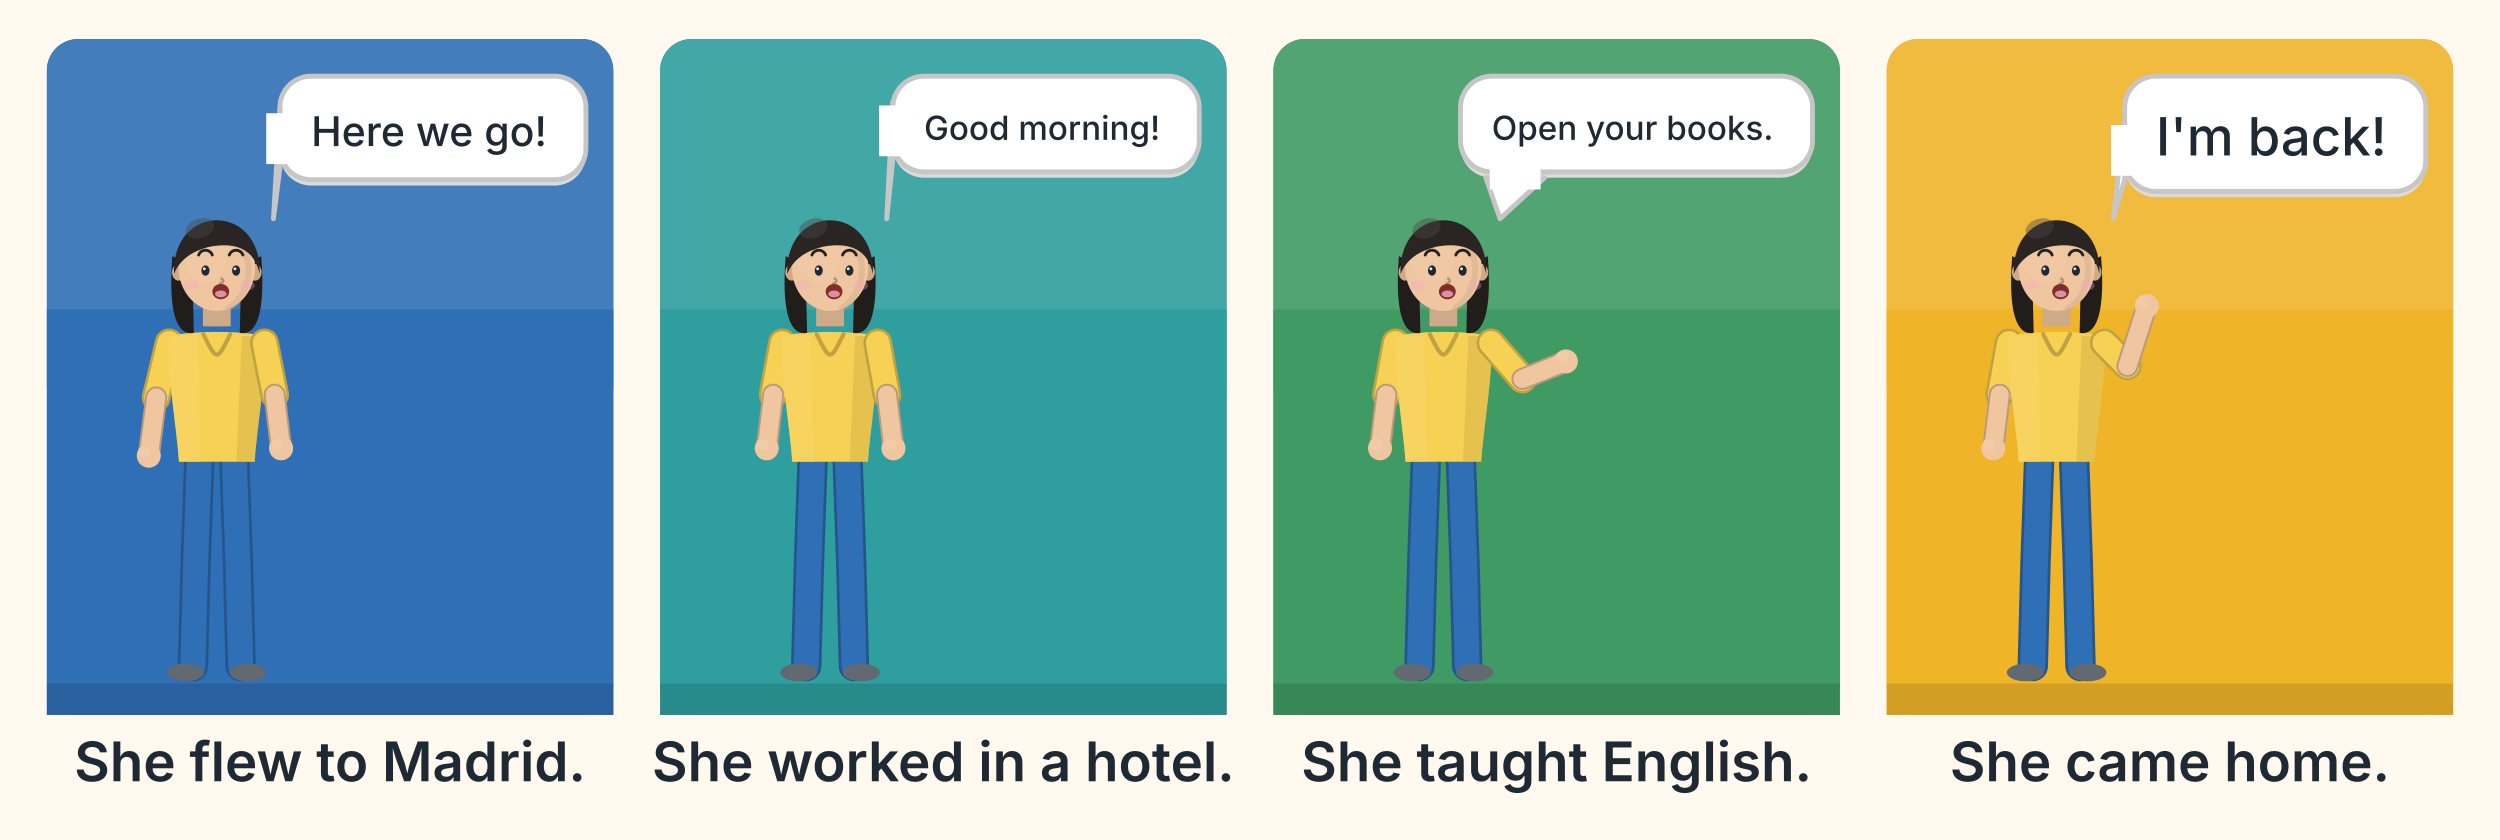
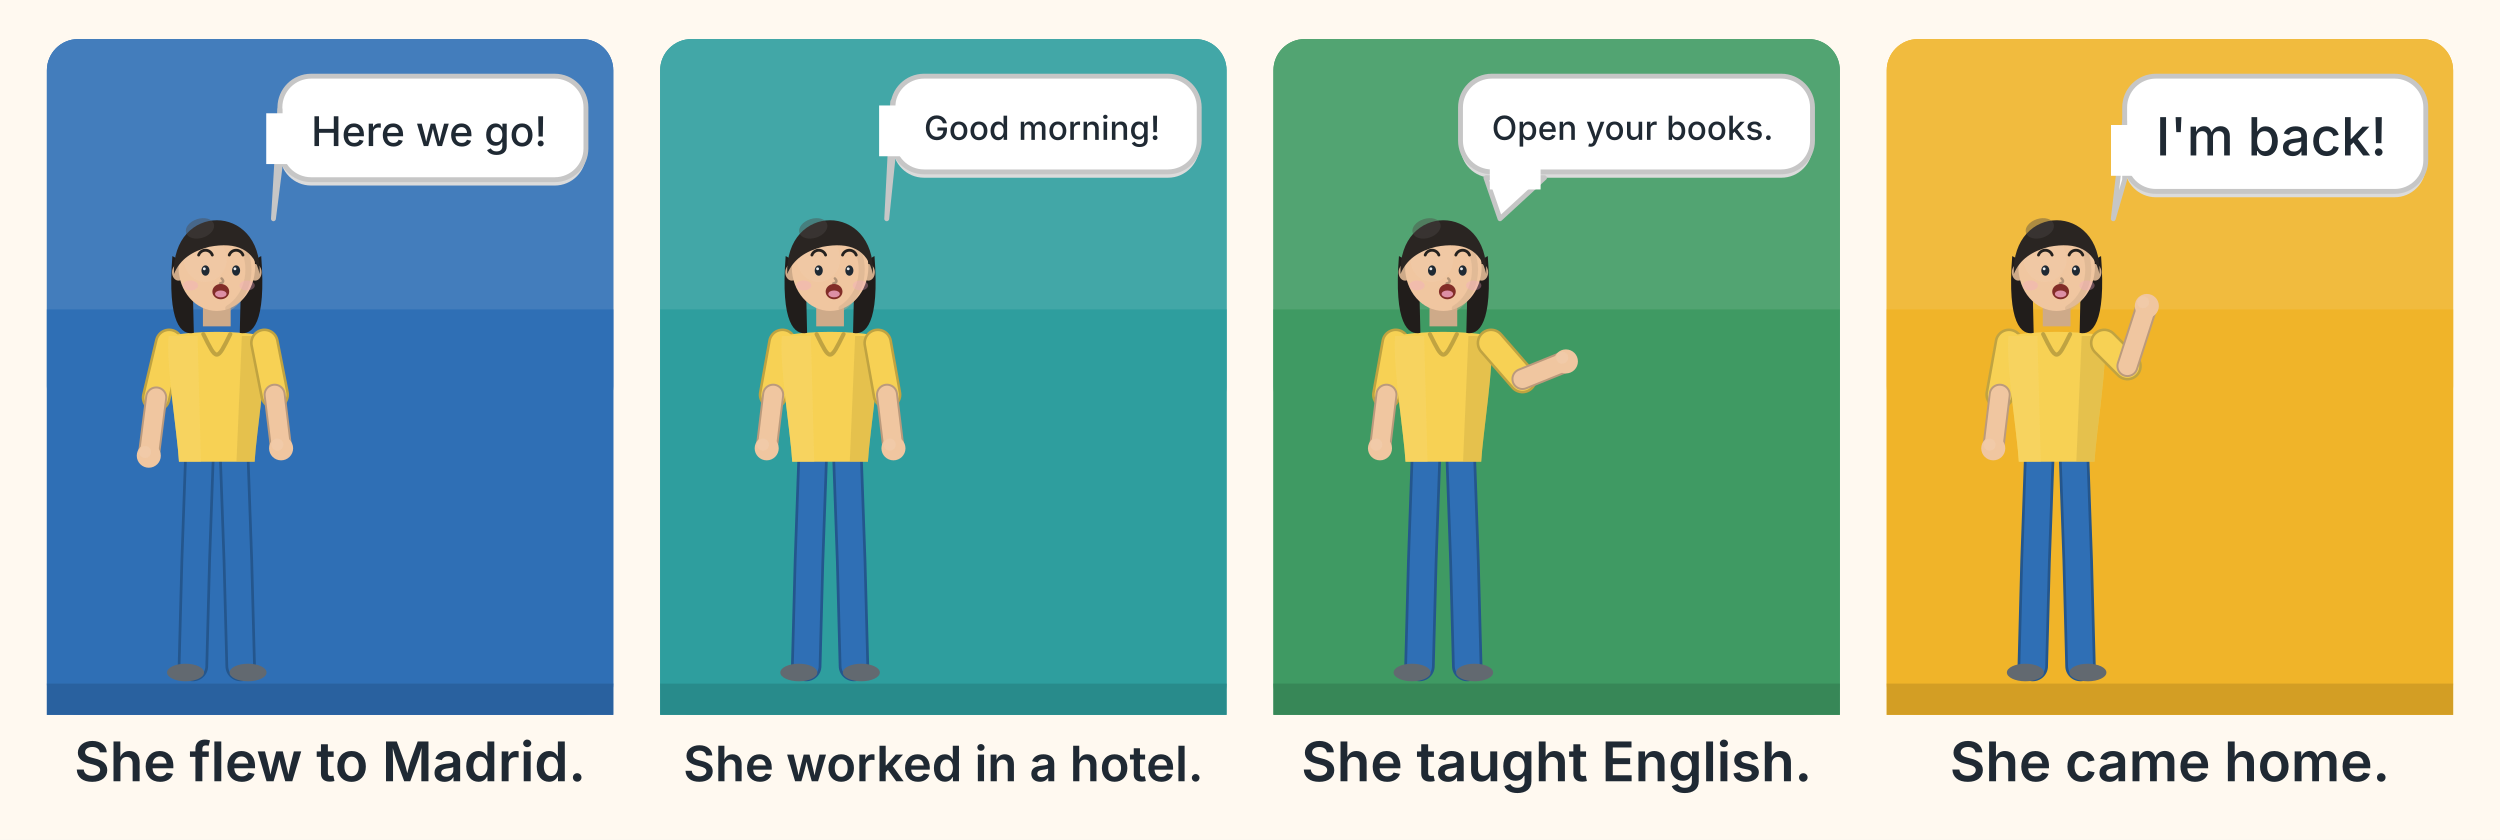
<svg xmlns="http://www.w3.org/2000/svg" width="1280" height="430" viewBox="0 0 1280 430">
  <rect width="1280" height="430" fill="#FFF9F0" />
  <rect x="24.00" y="20.00" width="290.00" height="346.00" rx="16" ry="16" fill="#2F6FB5" />
  <rect x="24.00" y="20.00" width="290.00" height="193.76" rx="16" ry="16" fill="#437DBC" />
  <rect x="24.00" y="158.40" width="290.00" height="207.60" fill="#2F6FB5" />
  <rect x="24.00" y="350.00" width="290.00" height="16.00" fill="#29619F" />
  <path d="M102.09,234.03 L100.20,287.28 L98.78,341.01" fill="none" stroke="#24568D" stroke-width="15.574" stroke-linecap="round" stroke-linejoin="round" />
  <path d="M102.09,234.03 L100.20,287.28 L98.78,341.01" fill="none" stroke="#2F6FB5" stroke-width="12.766" stroke-linecap="round" stroke-linejoin="round" />
  <ellipse cx="94.99" cy="344.32" rx="9.47" ry="4.50" fill="#626970" />
  <path d="M119.91,234.03 L121.80,287.28 L123.22,341.01" fill="none" stroke="#24568D" stroke-width="15.574" stroke-linecap="round" stroke-linejoin="round" />
  <path d="M119.91,234.03 L121.80,287.28 L123.22,341.01" fill="none" stroke="#2F6FB5" stroke-width="12.766" stroke-linecap="round" stroke-linejoin="round" />
  <ellipse cx="127.01" cy="344.32" rx="9.47" ry="4.50" fill="#626970" />
  <path d="M86.60,175.58 L79.97,203.50" fill="none" stroke="#C0A341" stroke-width="14.769" stroke-linecap="round" stroke-linejoin="round" />
  <path d="M86.60,175.58 L79.97,203.50" fill="none" stroke="#F7D154" stroke-width="12.105" stroke-linecap="round" stroke-linejoin="round" />
  <path d="M79.97,203.50 L76.18,233.32" fill="none" stroke="#BB9A7C" stroke-width="11.278" stroke-linecap="round" stroke-linejoin="round" />
  <path d="M79.97,203.50 L76.18,233.32" fill="none" stroke="#F0C6A0" stroke-width="9.244" stroke-linecap="round" stroke-linejoin="round" />
  <circle cx="76.18" cy="233.32" r="6.16" fill="#F0C6A0" />
  <circle cx="74.29" cy="231.43" r="3.08" fill="#F1CCAB" opacity="0.7" />
  <rect x="103.90" y="153.36" width="14.20" height="13.73" fill="#CEAA89" />
  <path d="M86.35,172.03 C84.87,186.23 90.86,222.20 91.63,236.40 L130.37,236.40 C131.14,222.20 137.13,186.23 135.65,172.03 C122.09,169.19 99.91,169.19 86.35,172.03 Z" fill="#F7D154" />
  <path d="M86.35,172.03 C84.87,186.23 90.86,222.20 91.63,236.40 L102.87,236.40 L101.14,172.03 Z" fill="#F7D668" opacity="0.55" />
  <path d="M135.65,172.03 C137.13,186.23 131.14,222.20 130.37,236.40 L121.07,236.40 L123.82,172.03 Z" fill="#CAAB44" opacity="0.4" />
  <path d="M104.10,171.08 C111.00,185.05 111.00,185.05 117.90,171.08" fill="none" stroke="#C0A341" stroke-width="2.13" stroke-linecap="round" stroke-linejoin="round" />
  <path d="M135.40,175.58 L140.61,202.09" fill="none" stroke="#C0A341" stroke-width="14.769" stroke-linecap="round" stroke-linejoin="round" />
  <path d="M135.40,175.58 L140.61,202.09" fill="none" stroke="#F7D154" stroke-width="12.105" stroke-linecap="round" stroke-linejoin="round" />
  <path d="M140.61,202.09 L143.92,229.54" fill="none" stroke="#BB9A7C" stroke-width="11.278" stroke-linecap="round" stroke-linejoin="round" />
  <path d="M140.61,202.09 L143.92,229.54" fill="none" stroke="#F0C6A0" stroke-width="9.244" stroke-linecap="round" stroke-linejoin="round" />
  <circle cx="143.92" cy="229.54" r="6.16" fill="#F0C6A0" />
  <circle cx="142.03" cy="227.64" r="3.08" fill="#F1CCAB" opacity="0.7" />
  <path d="M88.26,131.10 C85.52,165.95 92.97,171.79 99.24,170.44 L98.45,136.72 Z" fill="#211D1B" />
  <path d="M133.74,131.10 C136.48,165.95 129.03,171.79 122.76,170.44 L123.55,136.72 Z" fill="#211D1B" />
  <ellipse cx="91.40" cy="139.42" rx="3.33" ry="4.27" fill="#CEAA89" />
  <ellipse cx="130.60" cy="139.42" rx="3.33" ry="4.27" fill="#CEAA89" />
  <ellipse cx="111.00" cy="136.72" rx="19.60" ry="22.48" fill="#F0C6A0" />
  <ellipse cx="105.12" cy="132.67" rx="10.98" ry="11.69" fill="#F1CAA7" opacity="0.55" />
  <path d="M123.15,124.35 A19.60,22.48 0 0 1 116.88,157.85" fill="none" stroke="#CEAA89" stroke-width="3.136" stroke-linecap="round" stroke-linejoin="round" opacity="0.42" />
  <ellipse cx="105.20" cy="138.52" rx="2.06" ry="2.65" fill="#1F2933" />
  <circle cx="104.61" cy="137.63" r="0.74" fill="#FFFFFF" opacity="0.9" />
  <path d="M101.70,130.58 A3.72,3.72 0 0 1 108.70,130.58" fill="none" stroke="#25211E" stroke-width="1.47" stroke-linecap="round" stroke-linejoin="round" />
  <ellipse cx="120.88" cy="138.52" rx="2.06" ry="2.65" fill="#1F2933" />
  <circle cx="120.29" cy="137.63" r="0.74" fill="#FFFFFF" opacity="0.9" />
  <path d="M117.38,130.58 A3.72,3.72 0 0 1 124.38,130.58" fill="none" stroke="#25211E" stroke-width="1.47" stroke-linecap="round" stroke-linejoin="round" />
  <path d="M113.45,142.56 q1.96,1.96 -0.78,2.55" fill="none" stroke="#B19276" stroke-width="1.274" stroke-linecap="round" stroke-linejoin="round" />
  <ellipse cx="113.04" cy="149.31" rx="4.31" ry="3.92" fill="#822D28" />
  <ellipse cx="113.04" cy="150.49" rx="2.94" ry="1.76" fill="#F4A8C4" opacity="0.8" />
  <ellipse cx="97.51" cy="146.16" rx="3.92" ry="2.55" fill="#F4A8C4" opacity="0.33" />
  <ellipse cx="126.52" cy="146.16" rx="3.92" ry="2.55" fill="#F4A8C4" opacity="0.33" />
  <path d="M89.05,140.32 C87.87,103.58 134.13,103.58 132.95,140.32 C130.21,127.73 121.19,123.68 107.08,126.38 C98.45,128.62 92.18,132.67 89.05,140.32 Z" fill="#2A2522" />
  <ellipse cx="102.38" cy="116.93" rx="7.45" ry="4.95" fill="#4C4745" opacity="0.42" transform="rotate(-18 102.38 116.93)" />
  <path d="M159.31,42.00 H284.00 A16.00,16.00 0 0 1 300.00,58.00 V79.00 A16.00,16.00 0 0 1 284.00,95.00 H159.31 A16.00,16.00 0 0 1 143.31,79.00 V58.00 A16.00,16.00 0 0 1 159.31,42.00 Z" fill="#DBDBDB" />
  <path d="M159.31,39.00 H284.00 A16.00,16.00 0 0 1 300.00,55.00 V76.00 A16.00,16.00 0 0 1 284.00,92.00 H159.31 A16.00,16.00 0 0 1 143.31,76.00 V55.00 A16.00,16.00 0 0 1 159.31,39.00 Z" fill="#FFFFFF" stroke="#C6C6C6" stroke-width="2.5" stroke-linecap="round" stroke-linejoin="round" />
  <path d="M143.31,86.00 L140.00,112.00 L143.31,56.00 Z" fill="#FFFFFF" stroke="#C6C6C6" stroke-width="2.5" stroke-linecap="round" stroke-linejoin="round" />
  <rect x="136.31" y="58.00" width="14.00" height="26.00" fill="#FFFFFF" />
  <text x="159.31" y="74.80" font-family="Inter, DejaVu Sans, sans-serif" font-size="21.0" font-weight="500" fill="#1F2933" text-anchor="start">Here we go!</text>
  <text x="169.00" y="400.00" font-family="Inter, DejaVu Sans, sans-serif" font-size="28.0" font-weight="600" fill="#1F2933" text-anchor="middle">She flew to Madrid.</text>
  <rect x="338.00" y="20.00" width="290.00" height="346.00" rx="16" ry="16" fill="#2E9E9E" />
  <rect x="338.00" y="20.00" width="290.00" height="193.76" rx="16" ry="16" fill="#42A7A7" />
  <rect x="338.00" y="158.40" width="290.00" height="207.60" fill="#2E9E9E" />
  <rect x="338.00" y="350.00" width="290.00" height="16.00" fill="#288B8B" />
  <path d="M416.09,234.03 L414.20,287.28 L412.78,341.01" fill="none" stroke="#24568D" stroke-width="15.574" stroke-linecap="round" stroke-linejoin="round" />
  <path d="M416.09,234.03 L414.20,287.28 L412.78,341.01" fill="none" stroke="#2F6FB5" stroke-width="12.766" stroke-linecap="round" stroke-linejoin="round" />
  <ellipse cx="408.99" cy="344.32" rx="9.47" ry="4.50" fill="#626970" />
  <path d="M433.91,234.03 L435.80,287.28 L437.22,341.01" fill="none" stroke="#24568D" stroke-width="15.574" stroke-linecap="round" stroke-linejoin="round" />
  <path d="M433.91,234.03 L435.80,287.28 L437.22,341.01" fill="none" stroke="#2F6FB5" stroke-width="12.766" stroke-linecap="round" stroke-linejoin="round" />
  <ellipse cx="441.01" cy="344.32" rx="9.47" ry="4.50" fill="#626970" />
  <path d="M400.60,175.58 L395.86,202.09" fill="none" stroke="#C0A341" stroke-width="14.769" stroke-linecap="round" stroke-linejoin="round" />
  <path d="M400.60,175.58 L395.86,202.09" fill="none" stroke="#F7D154" stroke-width="12.105" stroke-linecap="round" stroke-linejoin="round" />
  <path d="M395.86,202.09 L392.55,229.54" fill="none" stroke="#BB9A7C" stroke-width="11.278" stroke-linecap="round" stroke-linejoin="round" />
  <path d="M395.86,202.09 L392.55,229.54" fill="none" stroke="#F0C6A0" stroke-width="9.244" stroke-linecap="round" stroke-linejoin="round" />
  <circle cx="392.55" cy="229.54" r="6.16" fill="#F0C6A0" />
  <circle cx="390.66" cy="227.64" r="3.08" fill="#F1CCAB" opacity="0.7" />
  <rect x="417.90" y="153.36" width="14.20" height="13.73" fill="#CEAA89" />
  <path d="M400.35,172.03 C398.87,186.23 404.86,222.20 405.63,236.40 L444.37,236.40 C445.14,222.20 451.13,186.23 449.65,172.03 C436.09,169.19 413.91,169.19 400.35,172.03 Z" fill="#F7D154" />
  <path d="M400.35,172.03 C398.87,186.23 404.86,222.20 405.63,236.40 L416.87,236.40 L415.14,172.03 Z" fill="#F7D668" opacity="0.55" />
  <path d="M449.65,172.03 C451.13,186.23 445.14,222.20 444.37,236.40 L435.07,236.40 L437.82,172.03 Z" fill="#CAAB44" opacity="0.4" />
  <path d="M418.10,171.08 C425.00,185.05 425.00,185.05 431.90,171.08" fill="none" stroke="#C0A341" stroke-width="2.13" stroke-linecap="round" stroke-linejoin="round" />
  <path d="M449.40,175.58 L454.14,202.09" fill="none" stroke="#C0A341" stroke-width="14.769" stroke-linecap="round" stroke-linejoin="round" />
  <path d="M449.40,175.58 L454.14,202.09" fill="none" stroke="#F7D154" stroke-width="12.105" stroke-linecap="round" stroke-linejoin="round" />
  <path d="M454.14,202.09 L457.45,229.54" fill="none" stroke="#BB9A7C" stroke-width="11.278" stroke-linecap="round" stroke-linejoin="round" />
  <path d="M454.14,202.09 L457.45,229.54" fill="none" stroke="#F0C6A0" stroke-width="9.244" stroke-linecap="round" stroke-linejoin="round" />
  <circle cx="457.45" cy="229.54" r="6.16" fill="#F0C6A0" />
  <circle cx="455.56" cy="227.64" r="3.08" fill="#F1CCAB" opacity="0.7" />
  <path d="M402.26,131.10 C399.52,165.95 406.97,171.79 413.24,170.44 L412.45,136.72 Z" fill="#211D1B" />
  <path d="M447.74,131.10 C450.48,165.95 443.03,171.79 436.76,170.44 L437.55,136.72 Z" fill="#211D1B" />
  <ellipse cx="405.40" cy="139.42" rx="3.33" ry="4.27" fill="#CEAA89" />
  <ellipse cx="444.60" cy="139.42" rx="3.33" ry="4.27" fill="#CEAA89" />
  <ellipse cx="425.00" cy="136.72" rx="19.60" ry="22.48" fill="#F0C6A0" />
  <ellipse cx="419.12" cy="132.67" rx="10.98" ry="11.69" fill="#F1CAA7" opacity="0.55" />
  <path d="M437.15,124.35 A19.60,22.48 0 0 1 430.88,157.85" fill="none" stroke="#CEAA89" stroke-width="3.136" stroke-linecap="round" stroke-linejoin="round" opacity="0.42" />
  <ellipse cx="419.20" cy="138.52" rx="2.06" ry="2.65" fill="#1F2933" />
  <circle cx="418.61" cy="137.63" r="0.74" fill="#FFFFFF" opacity="0.9" />
  <path d="M415.70,130.58 A3.72,3.72 0 0 1 422.70,130.58" fill="none" stroke="#25211E" stroke-width="1.47" stroke-linecap="round" stroke-linejoin="round" />
  <ellipse cx="434.88" cy="138.52" rx="2.06" ry="2.65" fill="#1F2933" />
  <circle cx="434.29" cy="137.63" r="0.74" fill="#FFFFFF" opacity="0.9" />
  <path d="M431.38,130.58 A3.72,3.72 0 0 1 438.38,130.58" fill="none" stroke="#25211E" stroke-width="1.47" stroke-linecap="round" stroke-linejoin="round" />
  <path d="M427.45,142.56 q1.96,1.96 -0.78,2.55" fill="none" stroke="#B19276" stroke-width="1.274" stroke-linecap="round" stroke-linejoin="round" />
  <ellipse cx="427.04" cy="149.31" rx="4.31" ry="3.92" fill="#822D28" />
  <ellipse cx="427.04" cy="150.49" rx="2.94" ry="1.76" fill="#F4A8C4" opacity="0.8" />
  <ellipse cx="411.51" cy="146.16" rx="3.92" ry="2.55" fill="#F4A8C4" opacity="0.33" />
  <ellipse cx="440.52" cy="146.16" rx="3.92" ry="2.55" fill="#F4A8C4" opacity="0.33" />
  <path d="M403.05,140.32 C401.87,103.58 448.13,103.58 446.95,140.32 C444.21,127.73 435.19,123.68 421.08,126.38 C412.45,128.62 406.18,132.67 403.05,140.32 Z" fill="#2A2522" />
  <ellipse cx="416.38" cy="116.93" rx="7.45" ry="4.95" fill="#4C4745" opacity="0.42" transform="rotate(-18 416.38 116.93)" />
  <path d="M473.11,42.00 H598.00 A16.00,16.00 0 0 1 614.00,58.00 V75.00 A16.00,16.00 0 0 1 598.00,91.00 H473.11 A16.00,16.00 0 0 1 457.11,75.00 V58.00 A16.00,16.00 0 0 1 473.11,42.00 Z" fill="#DBDBDB" />
  <path d="M473.11,39.00 H598.00 A16.00,16.00 0 0 1 614.00,55.00 V72.00 A16.00,16.00 0 0 1 598.00,88.00 H473.11 A16.00,16.00 0 0 1 457.11,72.00 V55.00 A16.00,16.00 0 0 1 473.11,39.00 Z" fill="#FFFFFF" stroke="#C6C6C6" stroke-width="2.5" stroke-linecap="round" stroke-linejoin="round" />
  <path d="M457.11,82.00 L454.00,112.00 L457.11,52.00 Z" fill="#FFFFFF" stroke="#C6C6C6" stroke-width="2.5" stroke-linecap="round" stroke-linejoin="round" />
  <rect x="450.11" y="54.00" width="14.00" height="26.00" fill="#FFFFFF" />
  <text x="473.11" y="71.60" font-family="Inter, DejaVu Sans, sans-serif" font-size="17.0" font-weight="500" fill="#1F2933" text-anchor="start">Good morning!</text>
-   <text x="483.00" y="400.00" font-family="Inter, DejaVu Sans, sans-serif" font-size="28.0" font-weight="600" fill="#1F2933" text-anchor="middle">She worked in a hotel.</text>
+   <text x="483.00" y="400.00" font-family="Inter, DejaVu Sans, sans-serif" font-size="25.0" font-weight="600" fill="#1F2933" text-anchor="middle">She worked in a hotel.</text>
  <rect x="652.00" y="20.00" width="290.00" height="346.00" rx="16" ry="16" fill="#3F9A63" />
  <rect x="652.00" y="20.00" width="290.00" height="193.76" rx="16" ry="16" fill="#52A472" />
  <rect x="652.00" y="158.40" width="290.00" height="207.60" fill="#3F9A63" />
  <rect x="652.00" y="350.00" width="290.00" height="16.00" fill="#378757" />
  <path d="M730.09,234.03 L728.20,287.28 L726.78,341.01" fill="none" stroke="#24568D" stroke-width="15.574" stroke-linecap="round" stroke-linejoin="round" />
  <path d="M730.09,234.03 L728.20,287.28 L726.78,341.01" fill="none" stroke="#2F6FB5" stroke-width="12.766" stroke-linecap="round" stroke-linejoin="round" />
  <ellipse cx="722.99" cy="344.32" rx="9.47" ry="4.50" fill="#626970" />
  <path d="M747.91,234.03 L749.80,287.28 L751.22,341.01" fill="none" stroke="#24568D" stroke-width="15.574" stroke-linecap="round" stroke-linejoin="round" />
  <path d="M747.91,234.03 L749.80,287.28 L751.22,341.01" fill="none" stroke="#2F6FB5" stroke-width="12.766" stroke-linecap="round" stroke-linejoin="round" />
  <ellipse cx="755.01" cy="344.32" rx="9.47" ry="4.50" fill="#626970" />
  <path d="M714.60,175.58 L709.86,202.09" fill="none" stroke="#C0A341" stroke-width="14.769" stroke-linecap="round" stroke-linejoin="round" />
  <path d="M714.60,175.58 L709.86,202.09" fill="none" stroke="#F7D154" stroke-width="12.105" stroke-linecap="round" stroke-linejoin="round" />
  <path d="M709.86,202.09 L706.55,229.54" fill="none" stroke="#BB9A7C" stroke-width="11.278" stroke-linecap="round" stroke-linejoin="round" />
  <path d="M709.86,202.09 L706.55,229.54" fill="none" stroke="#F0C6A0" stroke-width="9.244" stroke-linecap="round" stroke-linejoin="round" />
  <circle cx="706.55" cy="229.54" r="6.16" fill="#F0C6A0" />
  <circle cx="704.66" cy="227.64" r="3.08" fill="#F1CCAB" opacity="0.7" />
  <rect x="731.90" y="153.36" width="14.20" height="13.73" fill="#CEAA89" />
  <path d="M714.35,172.03 C712.87,186.23 718.86,222.20 719.63,236.40 L758.37,236.40 C759.14,222.20 765.13,186.23 763.65,172.03 C750.09,169.19 727.91,169.19 714.35,172.03 Z" fill="#F7D154" />
  <path d="M714.35,172.03 C712.87,186.23 718.86,222.20 719.63,236.40 L730.87,236.40 L729.14,172.03 Z" fill="#F7D668" opacity="0.55" />
  <path d="M763.65,172.03 C765.13,186.23 759.14,222.20 758.37,236.40 L749.07,236.40 L751.82,172.03 Z" fill="#CAAB44" opacity="0.4" />
  <path d="M732.10,171.08 C739.00,185.05 739.00,185.05 745.90,171.08" fill="none" stroke="#C0A341" stroke-width="2.13" stroke-linecap="round" stroke-linejoin="round" />
  <path d="M763.40,175.58 L779.50,194.04" fill="none" stroke="#C0A341" stroke-width="14.769" stroke-linecap="round" stroke-linejoin="round" />
  <path d="M763.40,175.58 L779.50,194.04" fill="none" stroke="#F7D154" stroke-width="12.105" stroke-linecap="round" stroke-linejoin="round" />
  <path d="M779.50,194.04 L801.74,185.05" fill="none" stroke="#BB9A7C" stroke-width="11.278" stroke-linecap="round" stroke-linejoin="round" />
  <path d="M779.50,194.04 L801.74,185.05" fill="none" stroke="#F0C6A0" stroke-width="9.244" stroke-linecap="round" stroke-linejoin="round" />
  <circle cx="801.74" cy="185.05" r="6.16" fill="#F0C6A0" />
  <circle cx="799.85" cy="183.15" r="3.08" fill="#F1CCAB" opacity="0.7" />
  <path d="M716.26,131.10 C713.52,165.95 720.97,171.79 727.24,170.44 L726.45,136.72 Z" fill="#211D1B" />
  <path d="M761.74,131.10 C764.48,165.95 757.03,171.79 750.76,170.44 L751.55,136.72 Z" fill="#211D1B" />
  <ellipse cx="719.40" cy="139.42" rx="3.33" ry="4.27" fill="#CEAA89" />
  <ellipse cx="758.60" cy="139.42" rx="3.33" ry="4.27" fill="#CEAA89" />
  <ellipse cx="739.00" cy="136.72" rx="19.60" ry="22.48" fill="#F0C6A0" />
  <ellipse cx="733.12" cy="132.67" rx="10.98" ry="11.69" fill="#F1CAA7" opacity="0.55" />
  <path d="M751.15,124.35 A19.60,22.48 0 0 1 744.88,157.85" fill="none" stroke="#CEAA89" stroke-width="3.136" stroke-linecap="round" stroke-linejoin="round" opacity="0.42" />
  <ellipse cx="733.20" cy="138.52" rx="2.06" ry="2.65" fill="#1F2933" />
  <circle cx="732.61" cy="137.63" r="0.74" fill="#FFFFFF" opacity="0.9" />
  <path d="M729.70,130.58 A3.72,3.72 0 0 1 736.70,130.58" fill="none" stroke="#25211E" stroke-width="1.47" stroke-linecap="round" stroke-linejoin="round" />
  <ellipse cx="748.88" cy="138.52" rx="2.06" ry="2.65" fill="#1F2933" />
  <circle cx="748.29" cy="137.63" r="0.74" fill="#FFFFFF" opacity="0.9" />
  <path d="M745.38,130.58 A3.72,3.72 0 0 1 752.38,130.58" fill="none" stroke="#25211E" stroke-width="1.47" stroke-linecap="round" stroke-linejoin="round" />
  <path d="M741.45,142.56 q1.96,1.96 -0.78,2.55" fill="none" stroke="#B19276" stroke-width="1.274" stroke-linecap="round" stroke-linejoin="round" />
  <ellipse cx="741.04" cy="149.31" rx="4.31" ry="3.92" fill="#822D28" />
  <ellipse cx="741.04" cy="150.49" rx="2.94" ry="1.76" fill="#F4A8C4" opacity="0.8" />
  <ellipse cx="725.51" cy="146.16" rx="3.92" ry="2.55" fill="#F4A8C4" opacity="0.33" />
  <ellipse cx="754.52" cy="146.16" rx="3.92" ry="2.55" fill="#F4A8C4" opacity="0.33" />
  <path d="M717.05,140.32 C715.87,103.58 762.13,103.58 760.95,140.32 C758.21,127.73 749.19,123.68 735.08,126.38 C726.45,128.62 720.18,132.67 717.05,140.32 Z" fill="#2A2522" />
  <ellipse cx="730.38" cy="116.93" rx="7.45" ry="4.95" fill="#4C4745" opacity="0.42" transform="rotate(-18 730.38 116.93)" />
  <path d="M763.78,42.00 H912.00 A16.00,16.00 0 0 1 928.00,58.00 V75.00 A16.00,16.00 0 0 1 912.00,91.00 H763.78 A16.00,16.00 0 0 1 747.78,75.00 V58.00 A16.00,16.00 0 0 1 763.78,42.00 Z" fill="#DBDBDB" />
  <path d="M763.78,39.00 H912.00 A16.00,16.00 0 0 1 928.00,55.00 V72.00 A16.00,16.00 0 0 1 912.00,88.00 H763.78 A16.00,16.00 0 0 1 747.78,72.00 V55.00 A16.00,16.00 0 0 1 763.78,39.00 Z" fill="#FFFFFF" stroke="#C6C6C6" stroke-width="2.5" stroke-linecap="round" stroke-linejoin="round" />
  <path d="M760.78,91.00 L768.00,112.00 L790.78,91.00 Z" fill="#FFFFFF" stroke="#C6C6C6" stroke-width="2.5" stroke-linecap="round" stroke-linejoin="round" />
  <rect x="762.78" y="83.00" width="26.00" height="14.00" fill="#FFFFFF" />
  <text x="763.78" y="71.60" font-family="Inter, DejaVu Sans, sans-serif" font-size="17.0" font-weight="500" fill="#1F2933" text-anchor="start">Open your books.</text>
  <text x="797.00" y="400.00" font-family="Inter, DejaVu Sans, sans-serif" font-size="28.0" font-weight="600" fill="#1F2933" text-anchor="middle">She taught English.</text>
  <rect x="966.00" y="20.00" width="290.00" height="346.00" rx="16" ry="16" fill="#F0B429" />
  <rect x="966.00" y="20.00" width="290.00" height="193.76" rx="16" ry="16" fill="#F1BB3E" />
  <rect x="966.00" y="158.40" width="290.00" height="207.60" fill="#F0B429" />
  <rect x="966.00" y="350.00" width="290.00" height="16.00" fill="#D39E24" />
  <path d="M1044.09,234.03 L1042.20,287.28 L1040.78,341.01" fill="none" stroke="#24568D" stroke-width="15.574" stroke-linecap="round" stroke-linejoin="round" />
  <path d="M1044.09,234.03 L1042.20,287.28 L1040.78,341.01" fill="none" stroke="#2F6FB5" stroke-width="12.766" stroke-linecap="round" stroke-linejoin="round" />
  <ellipse cx="1036.99" cy="344.32" rx="9.47" ry="4.50" fill="#626970" />
  <path d="M1061.91,234.03 L1063.80,287.28 L1065.22,341.01" fill="none" stroke="#24568D" stroke-width="15.574" stroke-linecap="round" stroke-linejoin="round" />
  <path d="M1061.91,234.03 L1063.80,287.28 L1065.22,341.01" fill="none" stroke="#2F6FB5" stroke-width="12.766" stroke-linecap="round" stroke-linejoin="round" />
  <ellipse cx="1069.01" cy="344.32" rx="9.47" ry="4.50" fill="#626970" />
  <path d="M1028.60,175.58 L1023.86,202.09" fill="none" stroke="#C0A341" stroke-width="14.769" stroke-linecap="round" stroke-linejoin="round" />
  <path d="M1028.60,175.58 L1023.86,202.09" fill="none" stroke="#F7D154" stroke-width="12.105" stroke-linecap="round" stroke-linejoin="round" />
  <path d="M1023.86,202.09 L1020.55,229.54" fill="none" stroke="#BB9A7C" stroke-width="11.278" stroke-linecap="round" stroke-linejoin="round" />
  <path d="M1023.86,202.09 L1020.55,229.54" fill="none" stroke="#F0C6A0" stroke-width="9.244" stroke-linecap="round" stroke-linejoin="round" />
  <circle cx="1020.55" cy="229.54" r="6.16" fill="#F0C6A0" />
  <circle cx="1018.66" cy="227.64" r="3.08" fill="#F1CCAB" opacity="0.7" />
  <rect x="1045.90" y="153.36" width="14.20" height="13.73" fill="#CEAA89" />
  <path d="M1028.35,172.03 C1026.87,186.23 1032.86,222.20 1033.63,236.40 L1072.37,236.40 C1073.14,222.20 1079.13,186.23 1077.65,172.03 C1064.09,169.19 1041.91,169.19 1028.35,172.03 Z" fill="#F7D154" />
  <path d="M1028.35,172.03 C1026.87,186.23 1032.86,222.20 1033.63,236.40 L1044.87,236.40 L1043.14,172.03 Z" fill="#F7D668" opacity="0.55" />
  <path d="M1077.65,172.03 C1079.13,186.23 1073.14,222.20 1072.37,236.40 L1063.07,236.40 L1065.82,172.03 Z" fill="#CAAB44" opacity="0.4" />
  <path d="M1046.10,171.08 C1053.00,185.05 1053.00,185.05 1059.90,171.08" fill="none" stroke="#C0A341" stroke-width="2.13" stroke-linecap="round" stroke-linejoin="round" />
  <path d="M1077.40,175.58 L1089.24,187.41" fill="none" stroke="#C0A341" stroke-width="14.769" stroke-linecap="round" stroke-linejoin="round" />
  <path d="M1077.40,175.58 L1089.24,187.41" fill="none" stroke="#F7D154" stroke-width="12.105" stroke-linecap="round" stroke-linejoin="round" />
  <path d="M1089.24,187.41 L1099.18,156.65" fill="none" stroke="#BB9A7C" stroke-width="11.278" stroke-linecap="round" stroke-linejoin="round" />
  <path d="M1089.24,187.41 L1099.18,156.65" fill="none" stroke="#F0C6A0" stroke-width="9.244" stroke-linecap="round" stroke-linejoin="round" />
  <circle cx="1099.18" cy="156.65" r="6.16" fill="#F0C6A0" />
  <circle cx="1097.28" cy="154.75" r="3.08" fill="#F1CCAB" opacity="0.7" />
  <path d="M1030.26,131.10 C1027.52,165.95 1034.97,171.79 1041.24,170.44 L1040.45,136.72 Z" fill="#211D1B" />
  <path d="M1075.74,131.10 C1078.48,165.95 1071.03,171.79 1064.76,170.44 L1065.55,136.72 Z" fill="#211D1B" />
  <ellipse cx="1033.40" cy="139.42" rx="3.33" ry="4.27" fill="#CEAA89" />
  <ellipse cx="1072.60" cy="139.42" rx="3.33" ry="4.27" fill="#CEAA89" />
  <ellipse cx="1053.00" cy="136.72" rx="19.60" ry="22.48" fill="#F0C6A0" />
  <ellipse cx="1047.12" cy="132.67" rx="10.98" ry="11.69" fill="#F1CAA7" opacity="0.55" />
  <path d="M1065.15,124.35 A19.60,22.48 0 0 1 1058.88,157.85" fill="none" stroke="#CEAA89" stroke-width="3.136" stroke-linecap="round" stroke-linejoin="round" opacity="0.42" />
  <ellipse cx="1047.20" cy="138.52" rx="2.06" ry="2.65" fill="#1F2933" />
  <circle cx="1046.61" cy="137.63" r="0.74" fill="#FFFFFF" opacity="0.9" />
  <path d="M1043.70,130.58 A3.72,3.72 0 0 1 1050.70,130.58" fill="none" stroke="#25211E" stroke-width="1.47" stroke-linecap="round" stroke-linejoin="round" />
  <ellipse cx="1062.88" cy="138.52" rx="2.06" ry="2.65" fill="#1F2933" />
  <circle cx="1062.29" cy="137.63" r="0.74" fill="#FFFFFF" opacity="0.9" />
  <path d="M1059.38,130.58 A3.72,3.72 0 0 1 1066.38,130.58" fill="none" stroke="#25211E" stroke-width="1.47" stroke-linecap="round" stroke-linejoin="round" />
  <path d="M1055.45,142.56 q1.96,1.96 -0.78,2.55" fill="none" stroke="#B19276" stroke-width="1.274" stroke-linecap="round" stroke-linejoin="round" />
  <ellipse cx="1055.04" cy="149.31" rx="4.31" ry="3.92" fill="#822D28" />
  <ellipse cx="1055.04" cy="150.49" rx="2.94" ry="1.76" fill="#F4A8C4" opacity="0.8" />
  <ellipse cx="1039.51" cy="146.16" rx="3.92" ry="2.55" fill="#F4A8C4" opacity="0.33" />
  <ellipse cx="1068.52" cy="146.16" rx="3.92" ry="2.55" fill="#F4A8C4" opacity="0.33" />
  <path d="M1031.05,140.32 C1029.87,103.58 1076.13,103.58 1074.95,140.32 C1072.21,127.73 1063.19,123.68 1049.08,126.38 C1040.45,128.62 1034.18,132.67 1031.05,140.32 Z" fill="#2A2522" />
  <ellipse cx="1044.38" cy="116.93" rx="7.45" ry="4.95" fill="#4C4745" opacity="0.42" transform="rotate(-18 1044.38 116.93)" />
  <path d="M1103.83,42.00 H1226.00 A16.00,16.00 0 0 1 1242.00,58.00 V85.00 A16.00,16.00 0 0 1 1226.00,101.00 H1103.83 A16.00,16.00 0 0 1 1087.83,85.00 V58.00 A16.00,16.00 0 0 1 1103.83,42.00 Z" fill="#DBDBDB" />
  <path d="M1103.83,39.00 H1226.00 A16.00,16.00 0 0 1 1242.00,55.00 V82.00 A16.00,16.00 0 0 1 1226.00,98.00 H1103.83 A16.00,16.00 0 0 1 1087.83,82.00 V55.00 A16.00,16.00 0 0 1 1103.83,39.00 Z" fill="#FFFFFF" stroke="#C6C6C6" stroke-width="2.5" stroke-linecap="round" stroke-linejoin="round" />
  <path d="M1087.83,92.00 L1082.00,112.00 L1087.83,62.00 Z" fill="#FFFFFF" stroke="#C6C6C6" stroke-width="2.5" stroke-linecap="round" stroke-linejoin="round" />
  <rect x="1080.83" y="64.00" width="14.00" height="26.00" fill="#FFFFFF" />
  <text x="1103.83" y="79.60" font-family="Inter, DejaVu Sans, sans-serif" font-size="27.0" font-weight="500" fill="#1F2933" text-anchor="start">I'm back!</text>
  <text x="1111.00" y="400.00" font-family="Inter, DejaVu Sans, sans-serif" font-size="28.0" font-weight="600" fill="#1F2933" text-anchor="middle">She came home.</text>
</svg>
